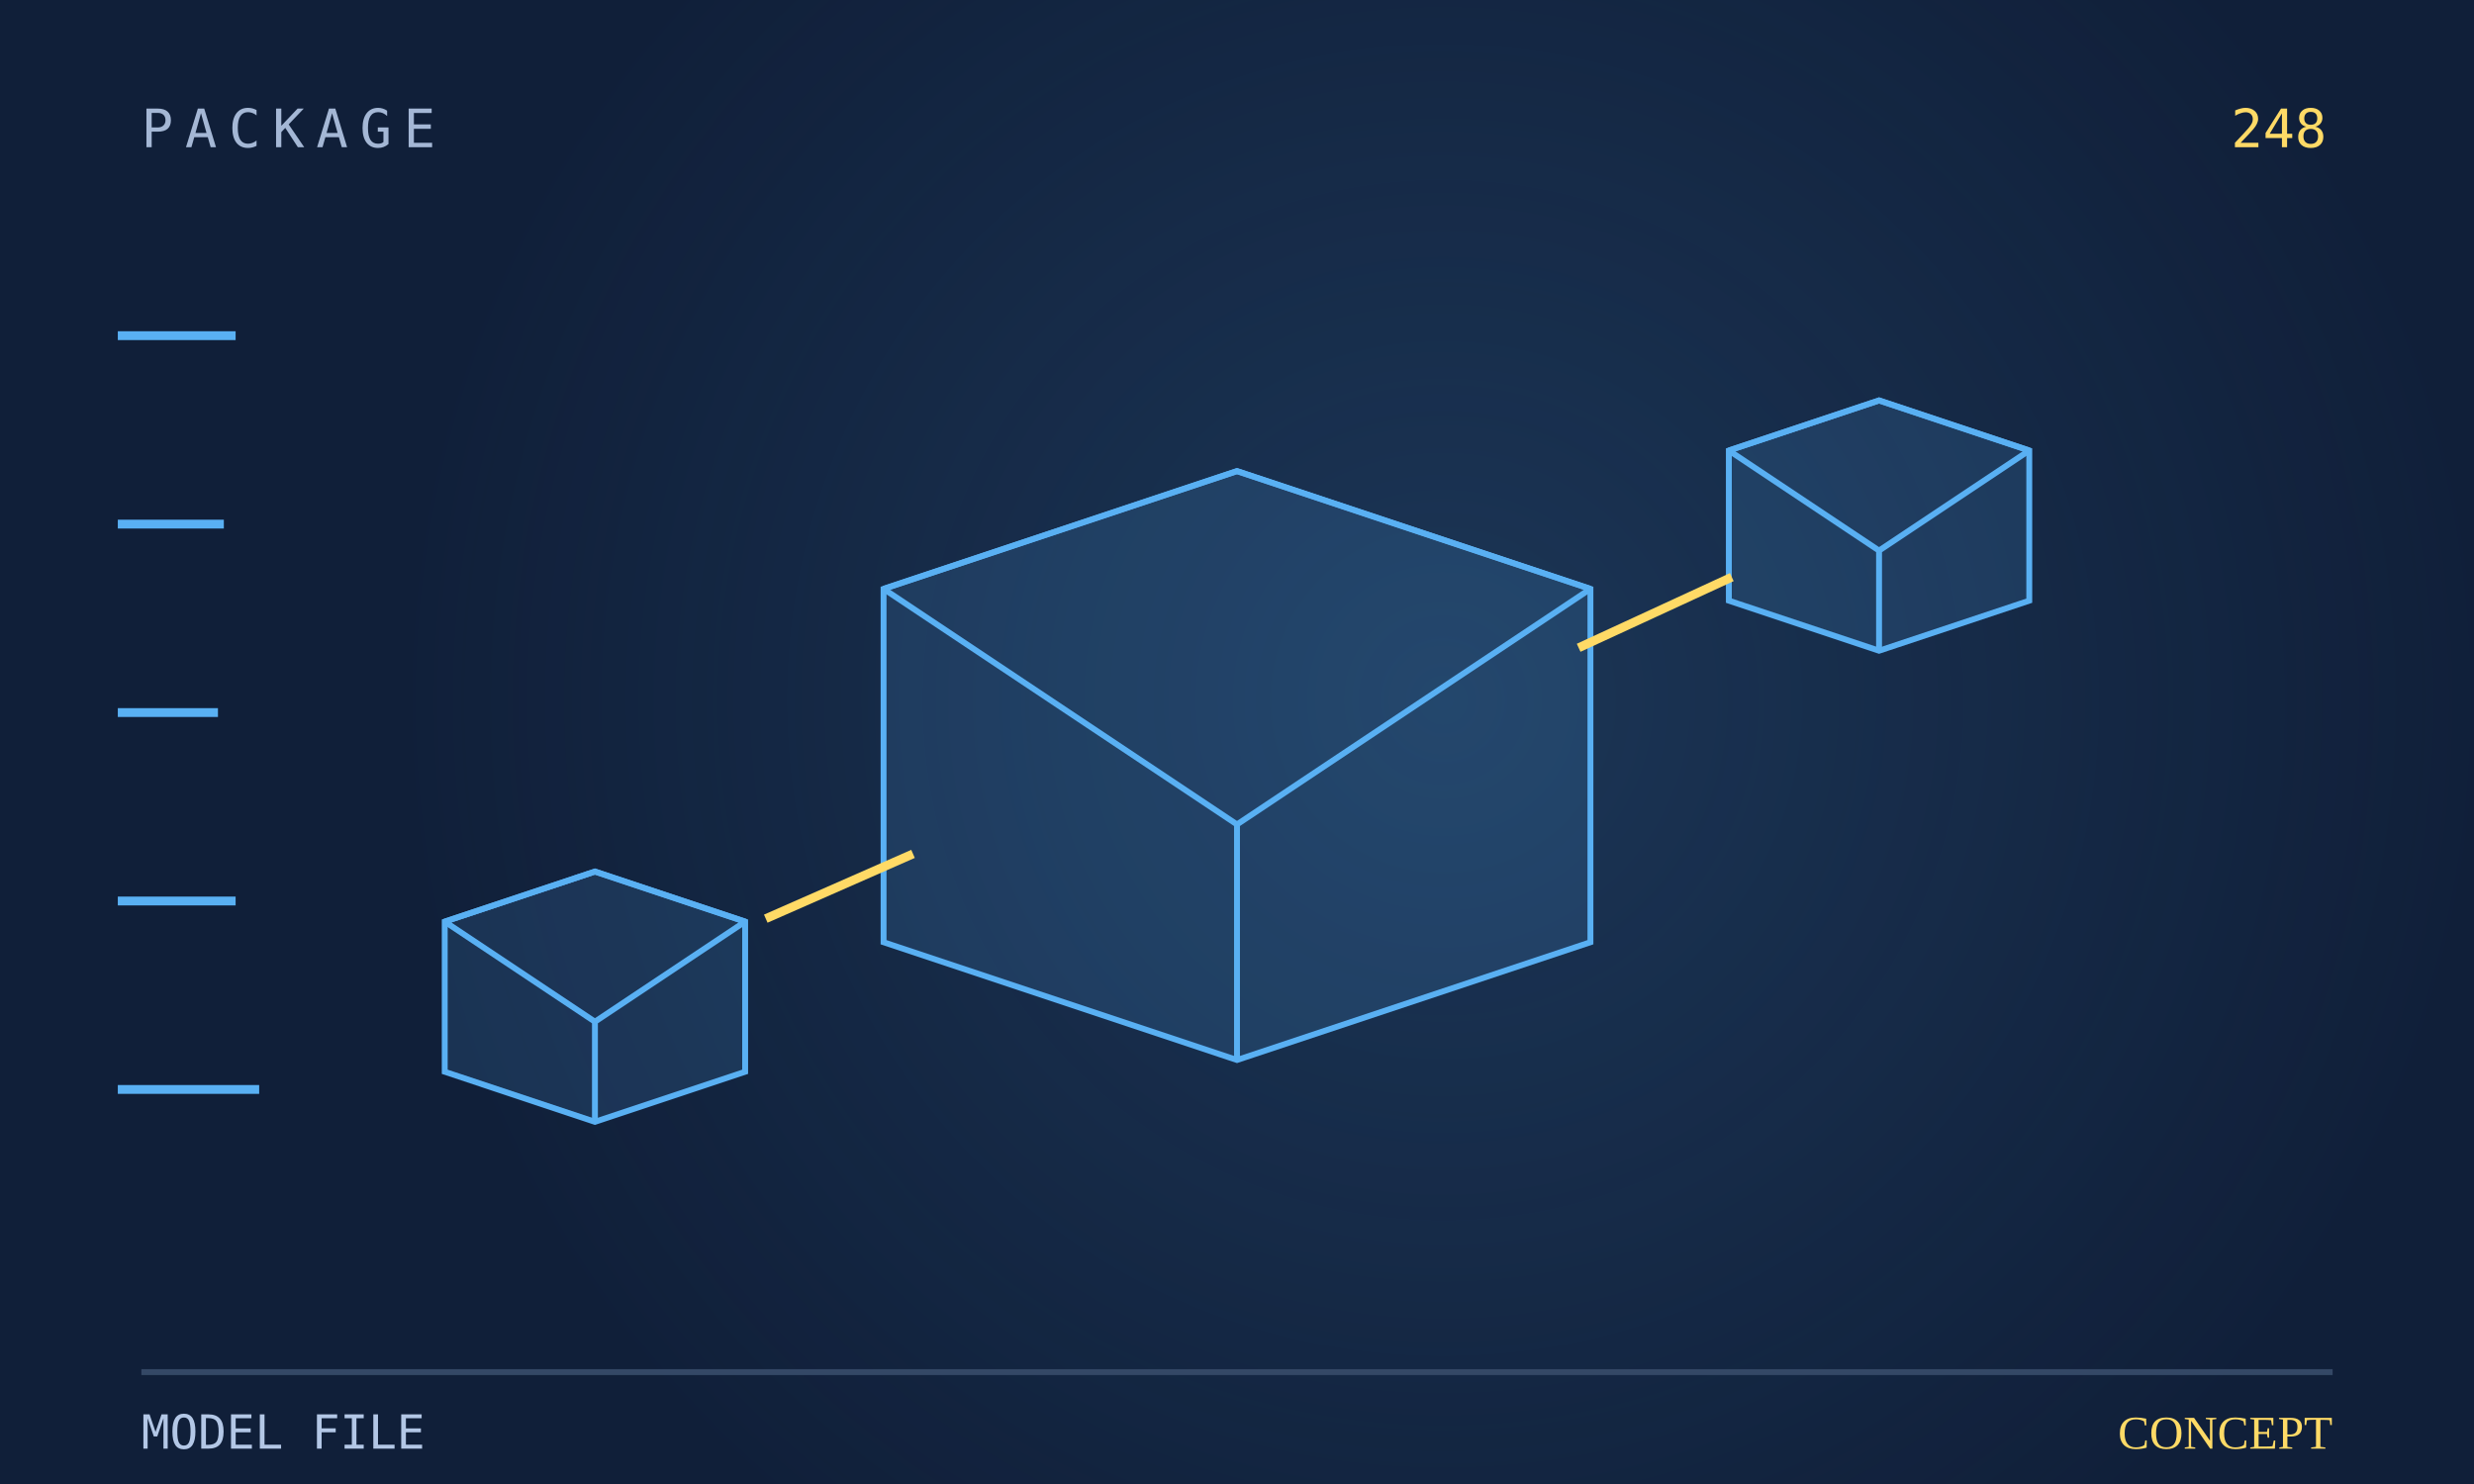
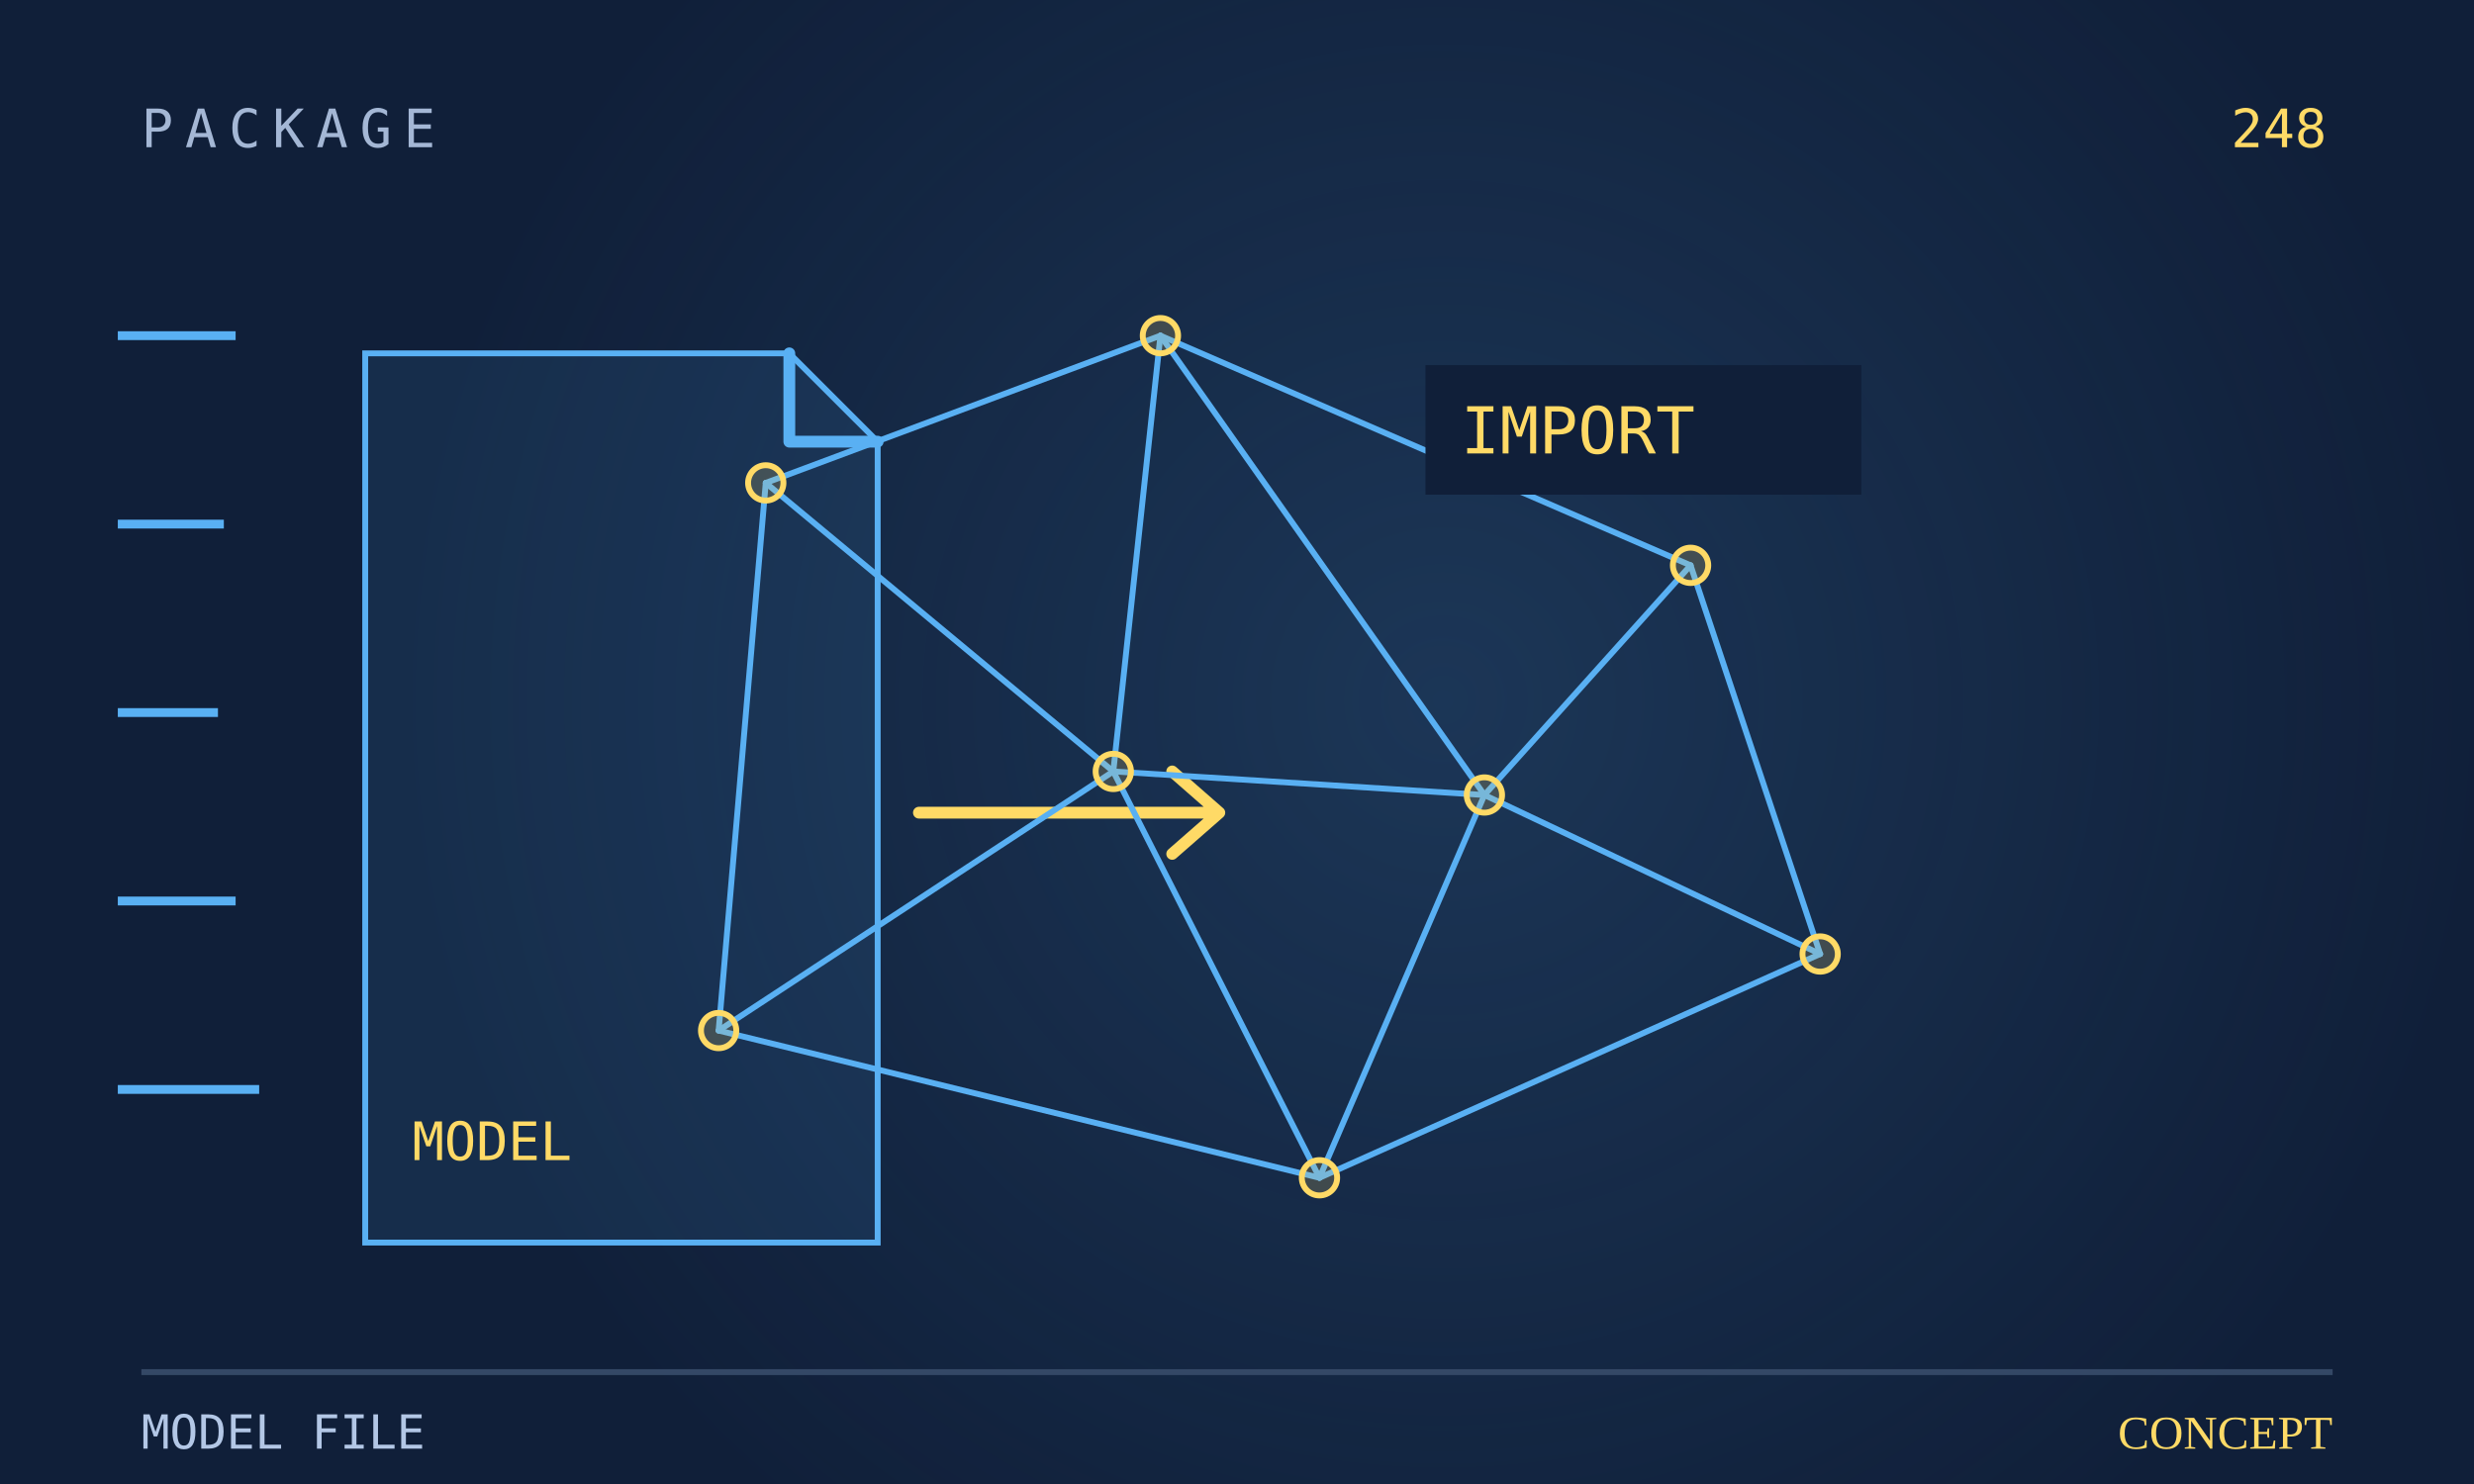
<svg xmlns="http://www.w3.org/2000/svg" class="article-cover" viewBox="0 0 420 252" role="img" aria-label="모델 파일 용어 카드">
  <defs>
    <radialGradient id="cover-model-file-glow">
      <stop stop-color="hsl(206 86% 65%)" stop-opacity=".16" />
      <stop offset="1" stop-color="hsl(206 86% 65%)" stop-opacity="0" />
    </radialGradient>
    <radialGradient id="cover-model-file-orb" cx="30%" cy="24%">
      <stop stop-color="#eafaff" />
      <stop offset=".42" stop-color="hsl(206 86% 65%)" />
      <stop offset="1" stop-color="#142c5b" />
    </radialGradient>
  </defs>
  <rect width="420" height="252" fill="#101f39" />
  <circle cx="245" cy="119" r="175" fill="url(#cover-model-file-glow)" />
  <path d="M20 57L40 57" stroke="hsl(206 86% 65%)" stroke-width="1.5" fill="none" />
  <path d="M20 89L38 89" stroke="hsl(206 86% 65%)" stroke-width="1.5" fill="none" />
  <path d="M20 121L37 121" stroke="hsl(206 86% 65%)" stroke-width="1.5" fill="none" />
  <path d="M20 153L40 153" stroke="hsl(206 86% 65%)" stroke-width="1.5" fill="none" />
  <path d="M20 185L44 185" stroke="hsl(206 86% 65%)" stroke-width="1.5" fill="none" />
  <text x="24" y="25" fill="#a4b7d5" font-family="monospace" font-size="9" letter-spacing="2">PACKAGE</text>
  <text x="395" y="25" fill="#ffda66" text-anchor="end" font-family="monospace" font-size="9">248</text>
-   <g transform="translate(210 120)">
-     <path d="M0 -40L60 -20V40L0 60L-60 40V-20Z" fill="hsl(206 86% 65%)" fill-opacity=".14" stroke="hsl(206 86% 65%)" />
-     <path d="M0 20V60M0 20L60 -20M0 20L-60 -20M-60 -20L0 -40L60 -20" stroke="hsl(206 86% 65%)" fill="none" />
-   </g>
-   <g transform="translate(101 165)">
-     <path d="M0 -17L25.5 -8.5V17L0 25.5L-25.5 17V-8.5Z" fill="hsl(206 86% 65%)" fill-opacity=".14" stroke="hsl(206 86% 65%)" />
-     <path d="M0 8.5V25.5M0 8.5L25.5 -8.5M0 8.5L-25.5 -8.5M-25.5 -8.5L0 -17L25.5 -8.5" stroke="hsl(206 86% 65%)" fill="none" />
-   </g>
-   <g transform="translate(319 85)">
-     <path d="M0 -17L25.5 -8.5V17L0 25.5L-25.5 17V-8.5Z" fill="hsl(206 86% 65%)" fill-opacity=".14" stroke="hsl(206 86% 65%)" />
-     <path d="M0 8.5V25.5M0 8.5L25.5 -8.5M0 8.5L-25.5 -8.5M-25.5 -8.5L0 -17L25.5 -8.5" stroke="hsl(206 86% 65%)" fill="none" />
-   </g>
-   <path d="M130 156L155 145" stroke="#ffda66" stroke-width="1.5" fill="none" />
-   <path d="M268 110L294 98" stroke="#ffda66" stroke-width="1.5" fill="none" />
+   <path d="M62 60h72l15 15v136H62Z" fill="hsl(206 86% 65%)" fill-opacity=".1" stroke="hsl(206 86% 65%)" />
+   <path d="M134 60v15h15" fill="none" stroke="hsl(206 86% 65%)" stroke-width="2" stroke-linecap="round" stroke-linejoin="round" />
+   <text x="70" y="197" fill="#ffda66" font-family="monospace" font-size="9">MODEL</text>
+   <path d="M156 138h51m-8-7 8 7-8 7" fill="none" stroke="#ffda66" stroke-width="2" stroke-linecap="round" stroke-linejoin="round" />
+   <path d="M130 82L197 57" fill="none" stroke="hsl(206 86% 65%)" stroke-width="1" stroke-linecap="round" stroke-linejoin="round" />
+   <path d="M197 57L287 96" fill="none" stroke="hsl(206 86% 65%)" stroke-width="1" stroke-linecap="round" stroke-linejoin="round" />
+   <path d="M287 96L309 162" fill="none" stroke="hsl(206 86% 65%)" stroke-width="1" stroke-linecap="round" stroke-linejoin="round" />
+   <path d="M309 162L224 200" fill="none" stroke="hsl(206 86% 65%)" stroke-width="1" stroke-linecap="round" stroke-linejoin="round" />
+   <path d="M224 200L122 175" fill="none" stroke="hsl(206 86% 65%)" stroke-width="1" stroke-linecap="round" stroke-linejoin="round" />
+   <path d="M122 175L130 82" fill="none" stroke="hsl(206 86% 65%)" stroke-width="1" stroke-linecap="round" stroke-linejoin="round" />
+   <path d="M130 82L189 131" fill="none" stroke="hsl(206 86% 65%)" stroke-width="1" stroke-linecap="round" stroke-linejoin="round" />
+   <path d="M197 57L189 131" fill="none" stroke="hsl(206 86% 65%)" stroke-width="1" stroke-linecap="round" stroke-linejoin="round" />
+   <path d="M287 96L252 135" fill="none" stroke="hsl(206 86% 65%)" stroke-width="1" stroke-linecap="round" stroke-linejoin="round" />
+   <path d="M309 162L252 135" fill="none" stroke="hsl(206 86% 65%)" stroke-width="1" stroke-linecap="round" stroke-linejoin="round" />
+   <path d="M224 200L252 135" fill="none" stroke="hsl(206 86% 65%)" stroke-width="1" stroke-linecap="round" stroke-linejoin="round" />
+   <path d="M122 175L189 131" fill="none" stroke="hsl(206 86% 65%)" stroke-width="1" stroke-linecap="round" stroke-linejoin="round" />
+   <path d="M189 131L252 135" fill="none" stroke="hsl(206 86% 65%)" stroke-width="1" stroke-linecap="round" stroke-linejoin="round" />
+   <path d="M189 131L224 200" fill="none" stroke="hsl(206 86% 65%)" stroke-width="1" stroke-linecap="round" stroke-linejoin="round" />
+   <path d="M252 135L197 57" fill="none" stroke="hsl(206 86% 65%)" stroke-width="1" stroke-linecap="round" stroke-linejoin="round" />
+   <circle cx="130" cy="82" r="3" fill="#ffda66" fill-opacity=".18" stroke="#ffda66" />
+   <circle cx="197" cy="57" r="3" fill="#ffda66" fill-opacity=".18" stroke="#ffda66" />
+   <circle cx="287" cy="96" r="3" fill="#ffda66" fill-opacity=".18" stroke="#ffda66" />
+   <circle cx="309" cy="162" r="3" fill="#ffda66" fill-opacity=".18" stroke="#ffda66" />
+   <circle cx="224" cy="200" r="3" fill="#ffda66" fill-opacity=".18" stroke="#ffda66" />
+   <circle cx="122" cy="175" r="3" fill="#ffda66" fill-opacity=".18" stroke="#ffda66" />
+   <circle cx="189" cy="131" r="3" fill="#ffda66" fill-opacity=".18" stroke="#ffda66" />
+   <circle cx="252" cy="135" r="3" fill="#ffda66" fill-opacity=".18" stroke="#ffda66" />
+   <rect x="242" y="62" width="74" height="22" fill="#101f39" />
+   <text x="248" y="77" fill="#ffda66" font-family="monospace" font-size="11">IMPORT</text>
  <path d="M24 233H396" stroke="#344866" />
  <text x="24" y="246" fill="#b3c7e6" font-family="monospace" font-size="8">MODEL FILE</text>
  <text x="396" y="246" text-anchor="end" fill="#ffda66" font-size="8">CONCEPT</text>
</svg>
